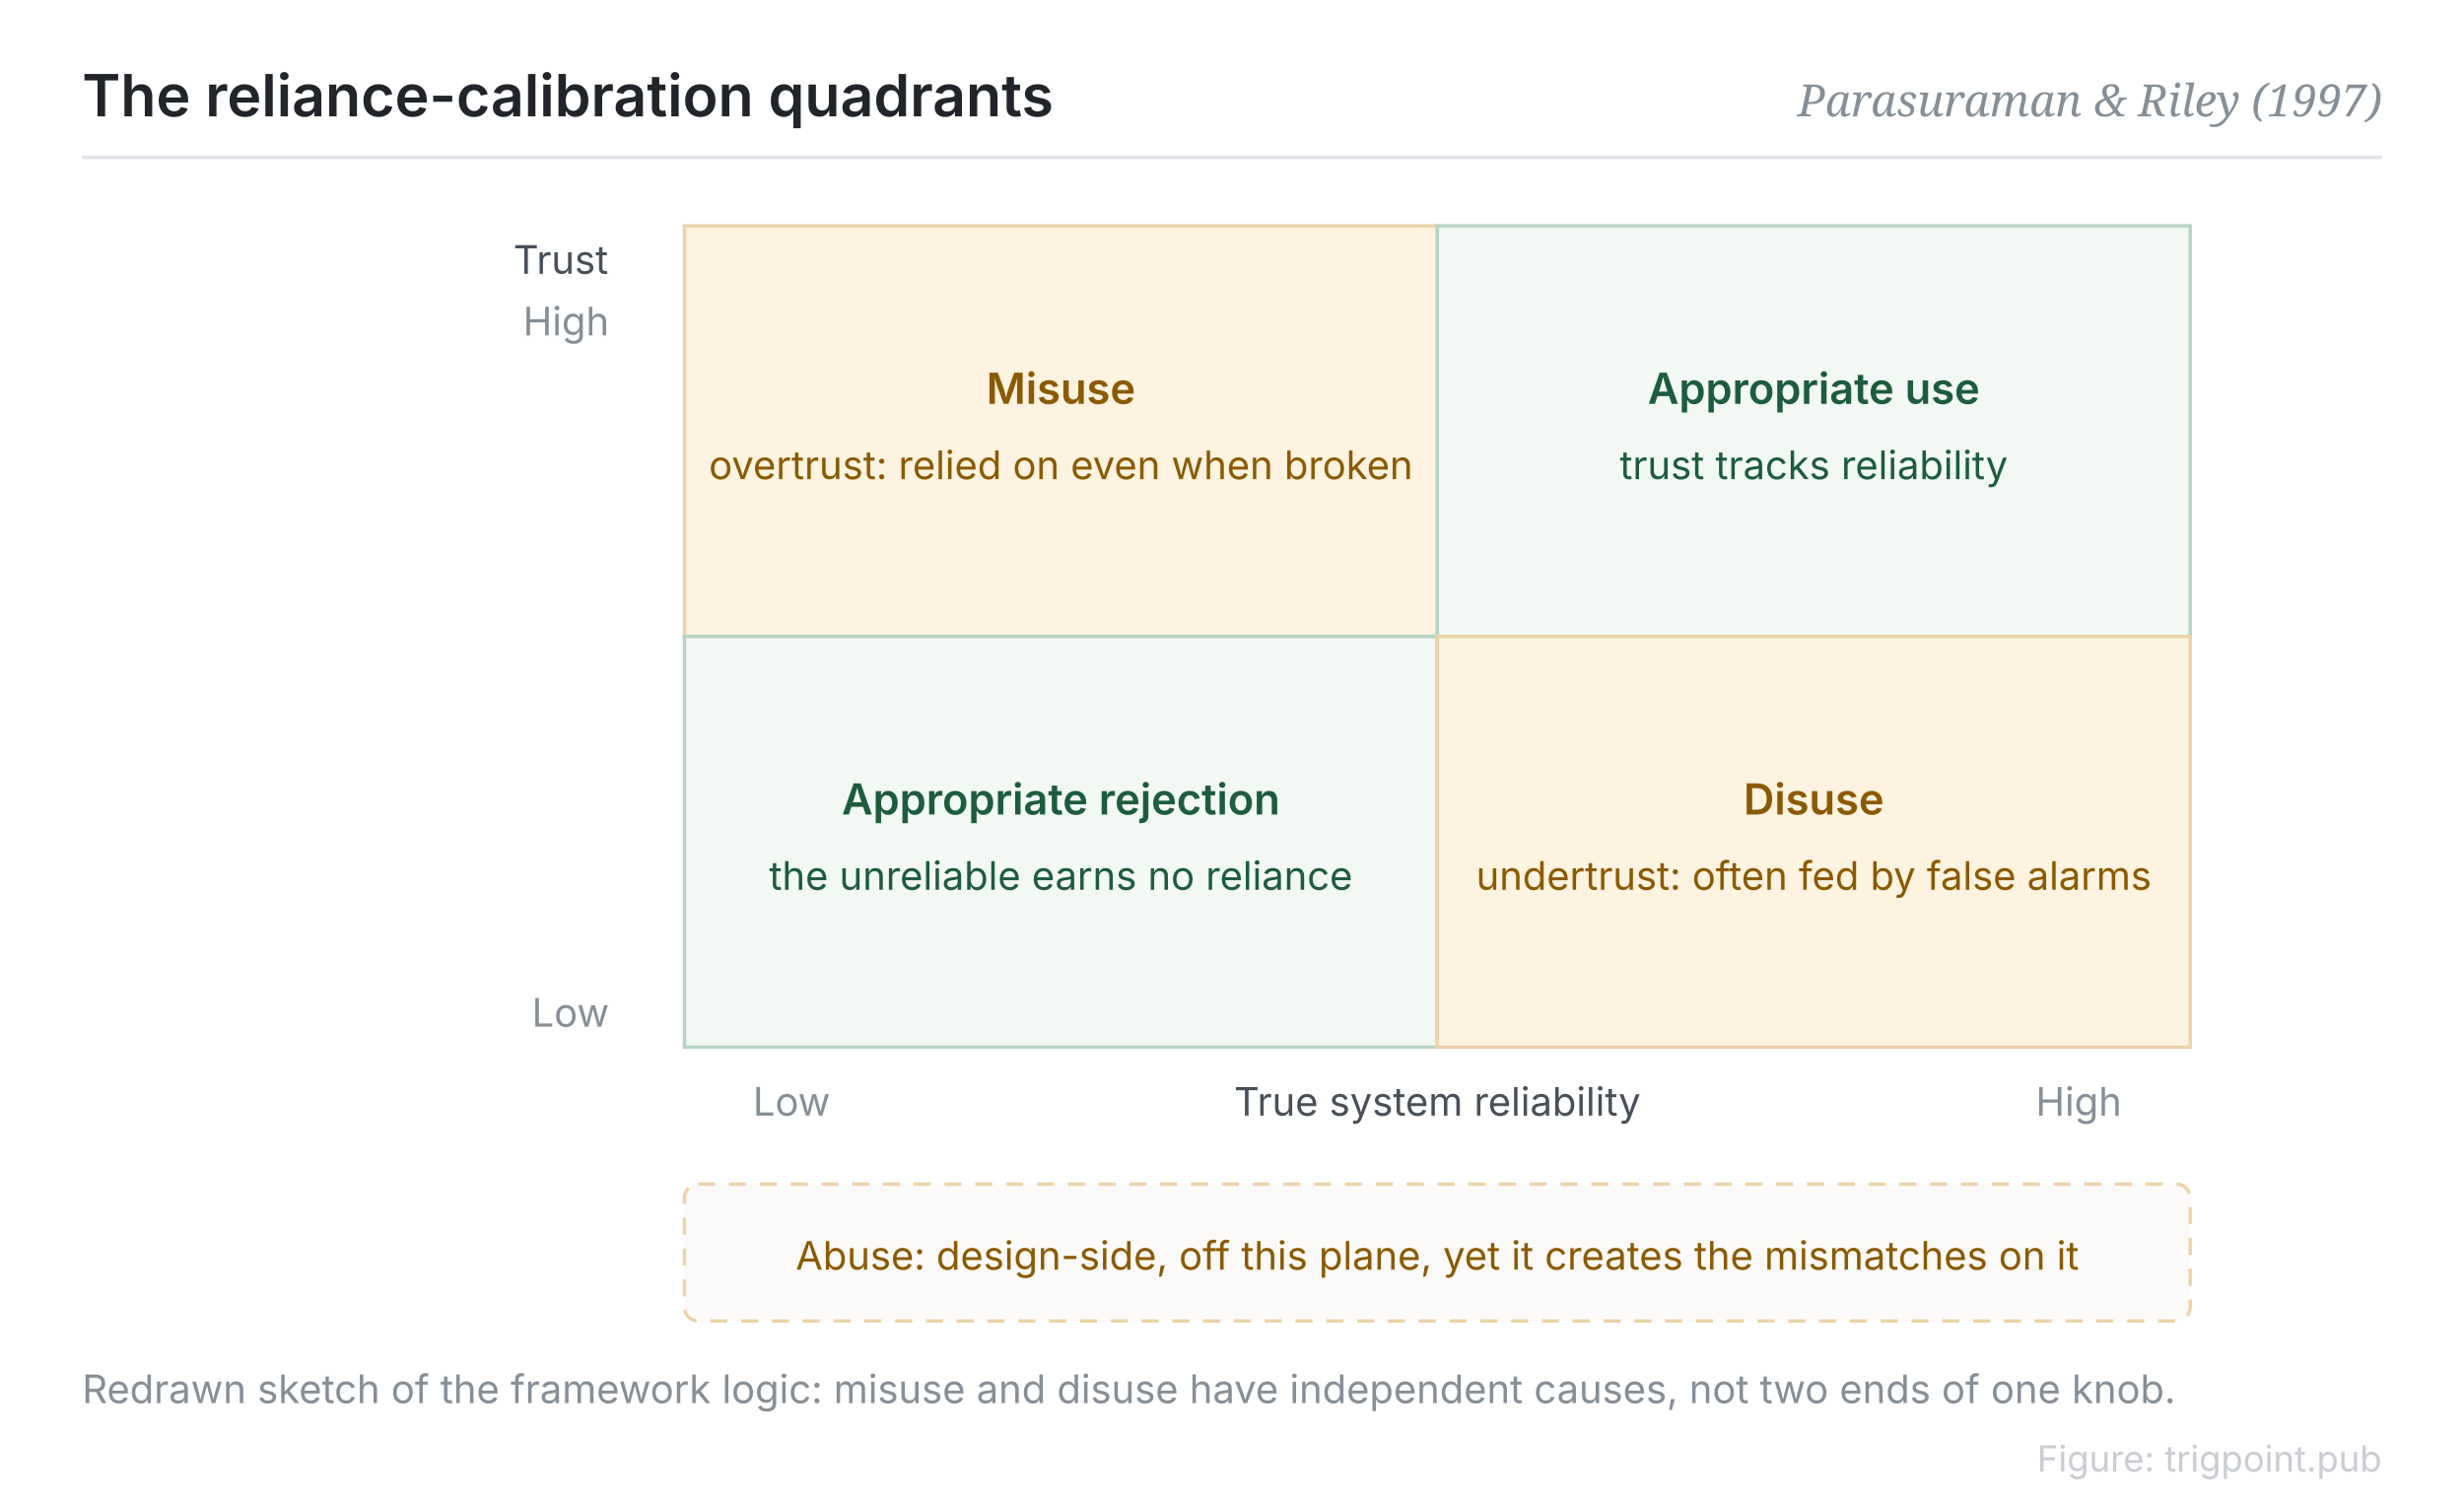
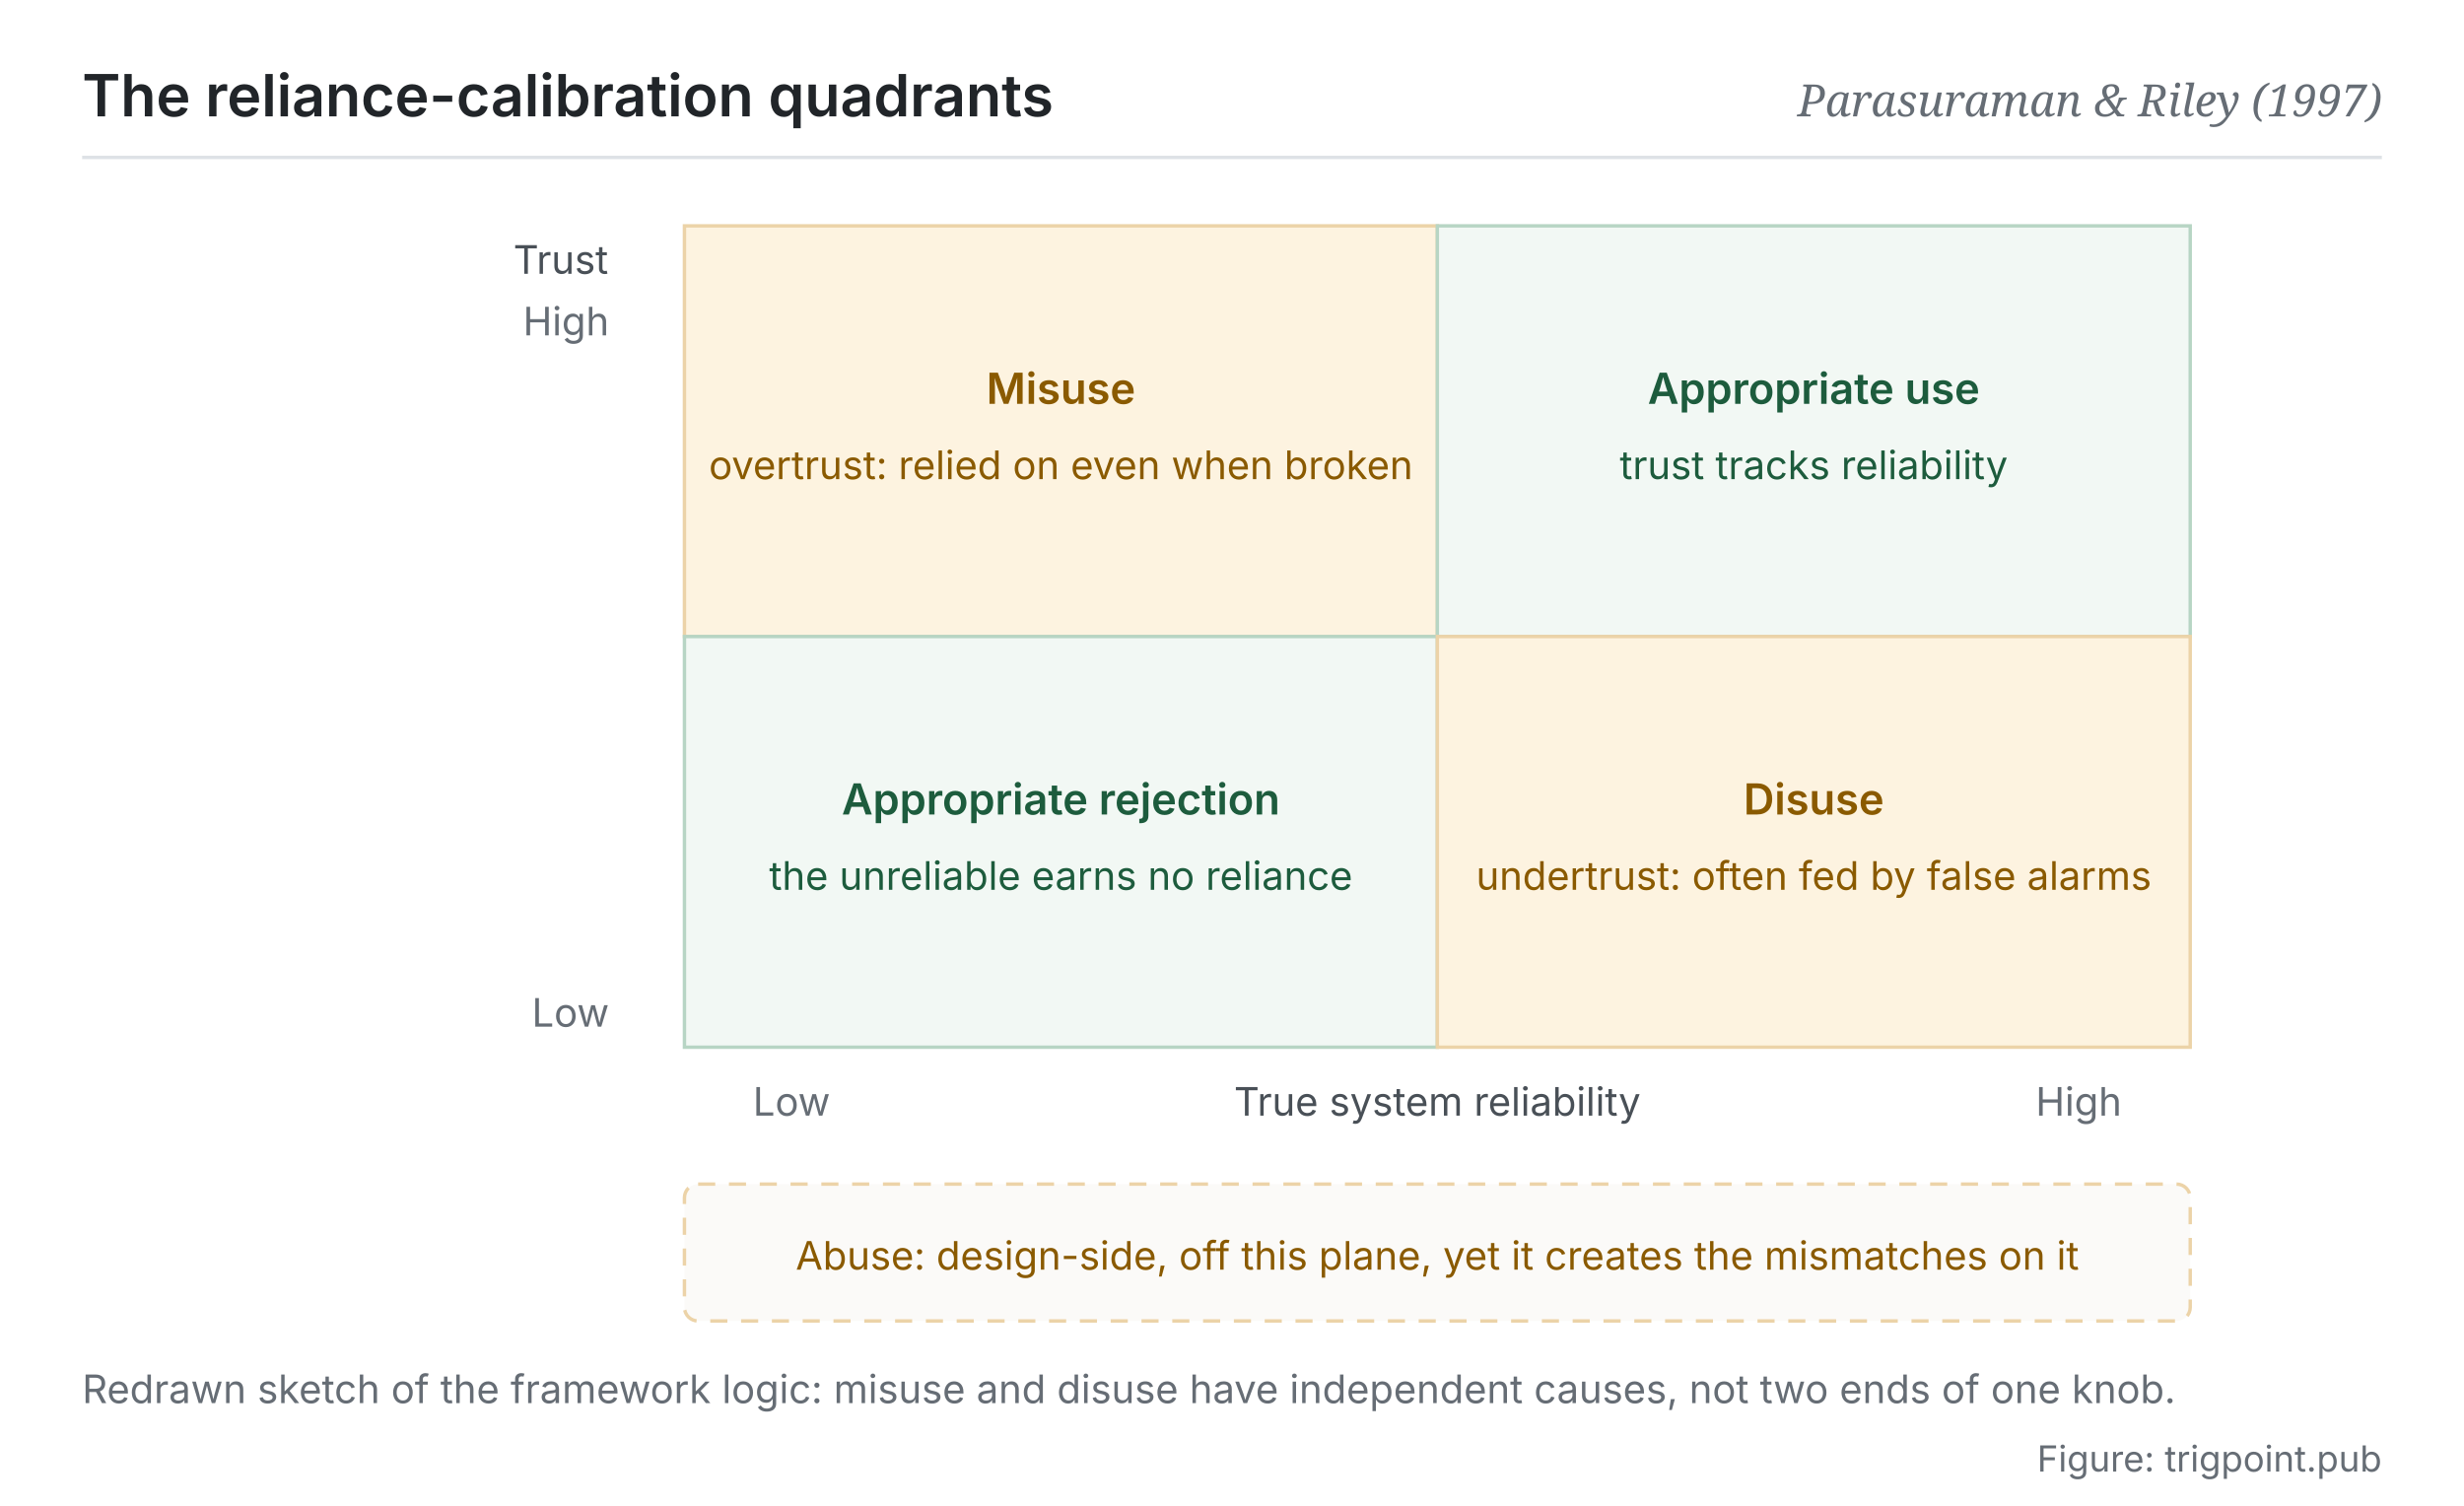
<svg xmlns="http://www.w3.org/2000/svg" viewBox="0 0 720 440" role="img" aria-label="Reliance-calibration quadrants: human trust against true system reliability; too much trust is misuse, too little is disuse; abuse is a design-side dimension">
  <text x="24" y="34" font-family="Inter,'Noto Sans TC',sans-serif" font-size="17" font-weight="600" fill="#212529">The reliance-calibration quadrants</text>
-   <text x="696" y="34" text-anchor="end" font-family="Georgia,'Noto Serif TC',serif" font-size="13" font-style="italic" fill="#868e96">Parasuraman &amp; Riley (1997)</text>
+   <text x="696" y="34" text-anchor="end" font-family="Georgia,'Noto Serif TC',serif" font-size="13" font-style="italic" fill="#666d75">Parasuraman &amp; Riley (1997)</text>
  <line x1="24" y1="46" x2="696" y2="46" stroke="#dee2e6" stroke-width="1" />
  <g font-family="Inter,'Noto Sans TC',sans-serif" font-size="12.5">
    <text x="150" y="80" fill="#495057" font-size="11.5">Trust</text>
-     <text x="178" y="98" text-anchor="end" fill="#868e96" font-size="11.5">High</text>
-     <text x="178" y="300" text-anchor="end" fill="#868e96" font-size="11.5">Low</text>
+     <text x="178" y="98" text-anchor="end" fill="#666d75" font-size="11.5">High</text>
+     <text x="178" y="300" text-anchor="end" fill="#666d75" font-size="11.5">Low</text>
    <rect x="200" y="66" width="220" height="120" fill="#fdf3e0" stroke="#ecd3a8" />
    <text x="310" y="118" text-anchor="middle" fill="#8a5a00" font-weight="600">Misuse</text>
    <text x="310" y="140" text-anchor="middle" fill="#8a5a00" font-size="11.5">overtrust: relied on even when broken</text>
    <rect x="420" y="66" width="220" height="120" fill="#f2f8f4" stroke="#b7d5c4" />
    <text x="530" y="118" text-anchor="middle" fill="#1d5c3d" font-weight="600">Appropriate use</text>
    <text x="530" y="140" text-anchor="middle" fill="#1d5c3d" font-size="11.5">trust tracks reliability</text>
    <rect x="200" y="186" width="220" height="120" fill="#f2f8f4" stroke="#b7d5c4" />
    <text x="310" y="238" text-anchor="middle" fill="#1d5c3d" font-weight="600">Appropriate rejection</text>
    <text x="310" y="260" text-anchor="middle" fill="#1d5c3d" font-size="11.5">the unreliable earns no reliance</text>
    <rect x="420" y="186" width="220" height="120" fill="#fdf3e0" stroke="#ecd3a8" />
    <text x="530" y="238" text-anchor="middle" fill="#8a5a00" font-weight="600">Disuse</text>
    <text x="530" y="260" text-anchor="middle" fill="#8a5a00" font-size="11.5">undertrust: often fed by false alarms</text>
-     <text x="220" y="326" fill="#868e96" font-size="11.5">Low</text>
-     <text x="620" y="326" text-anchor="end" fill="#868e96" font-size="11.5">High</text>
+     <text x="220" y="326" fill="#666d75" font-size="11.5">Low</text>
+     <text x="620" y="326" text-anchor="end" fill="#666d75" font-size="11.5">High</text>
    <text x="420" y="326" text-anchor="middle" fill="#495057" font-size="11.5">True system reliability</text>
    <rect x="200" y="346" width="440" height="40" rx="4" fill="#fbfaf8" stroke="#ecd3a8" stroke-dasharray="5 4" />
    <text x="420" y="371" text-anchor="middle" fill="#8a5a00" font-size="11.5">Abuse: design-side, off this plane, yet it creates the mismatches on it</text>
-     <text x="24" y="410" font-size="11.5" fill="#868e96">Redrawn sketch of the framework logic: misuse and disuse have independent causes, not two ends of one knob.</text>
-     <text x="696" y="430" text-anchor="end" font-size="10.5" fill="#c9ccd2">Figure: trigpoint.pub</text>
+     <text x="24" y="410" font-size="11.5" fill="#666d75">Redrawn sketch of the framework logic: misuse and disuse have independent causes, not two ends of one knob.</text>
+     <text x="696" y="430" text-anchor="end" font-size="10.5" fill="#666d75">Figure: trigpoint.pub</text>
  </g>
</svg>
